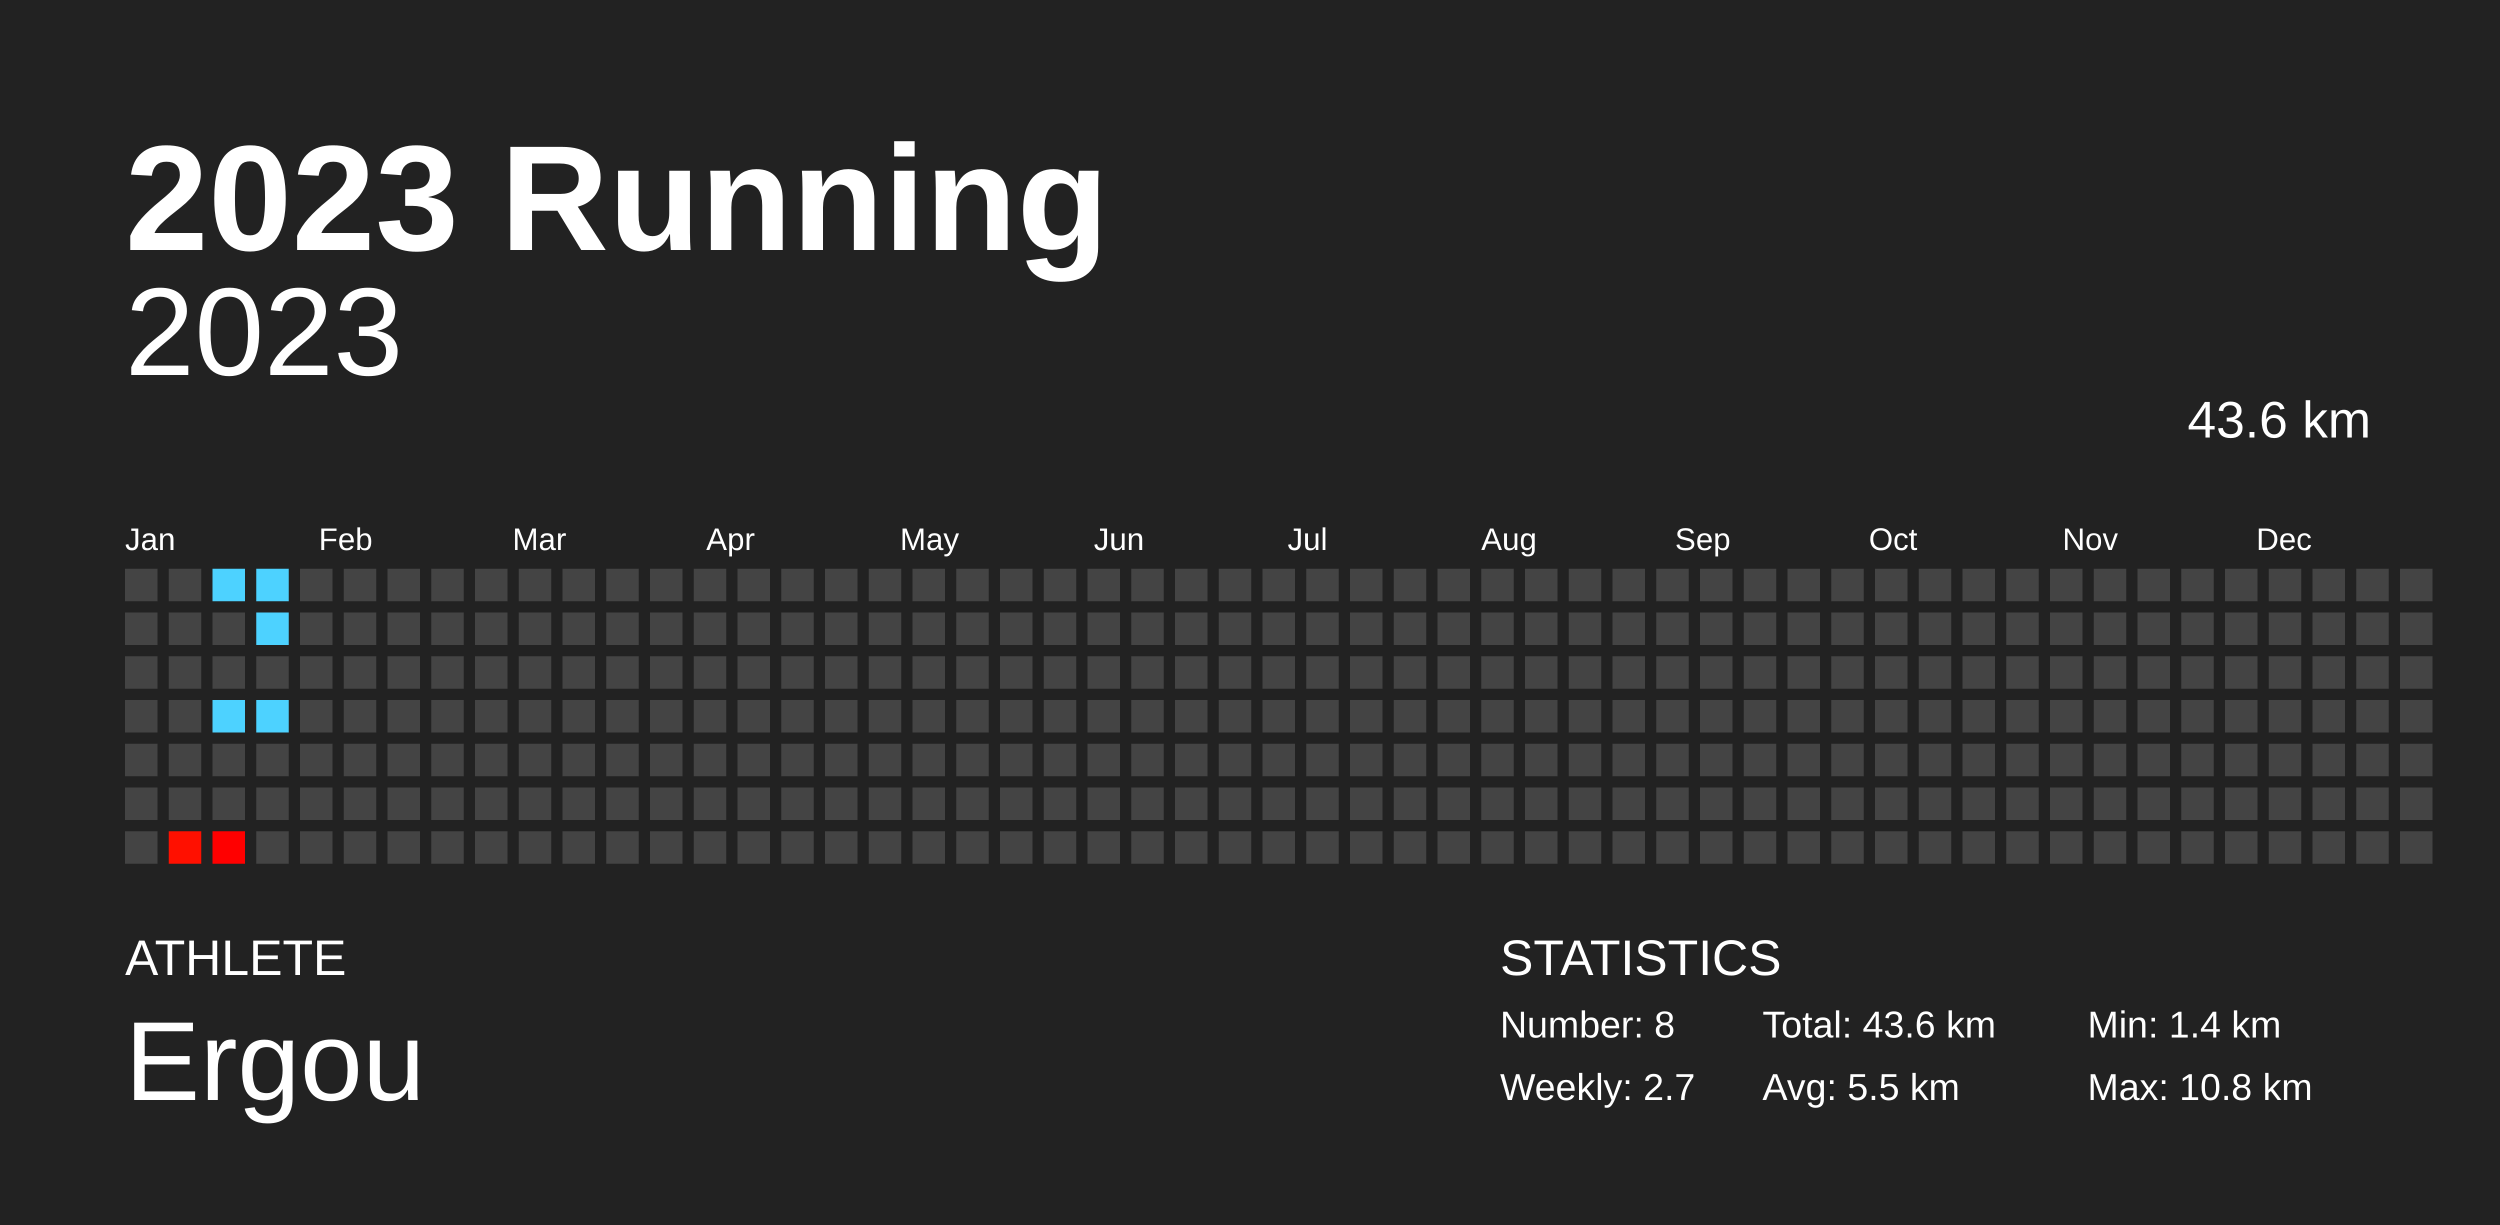
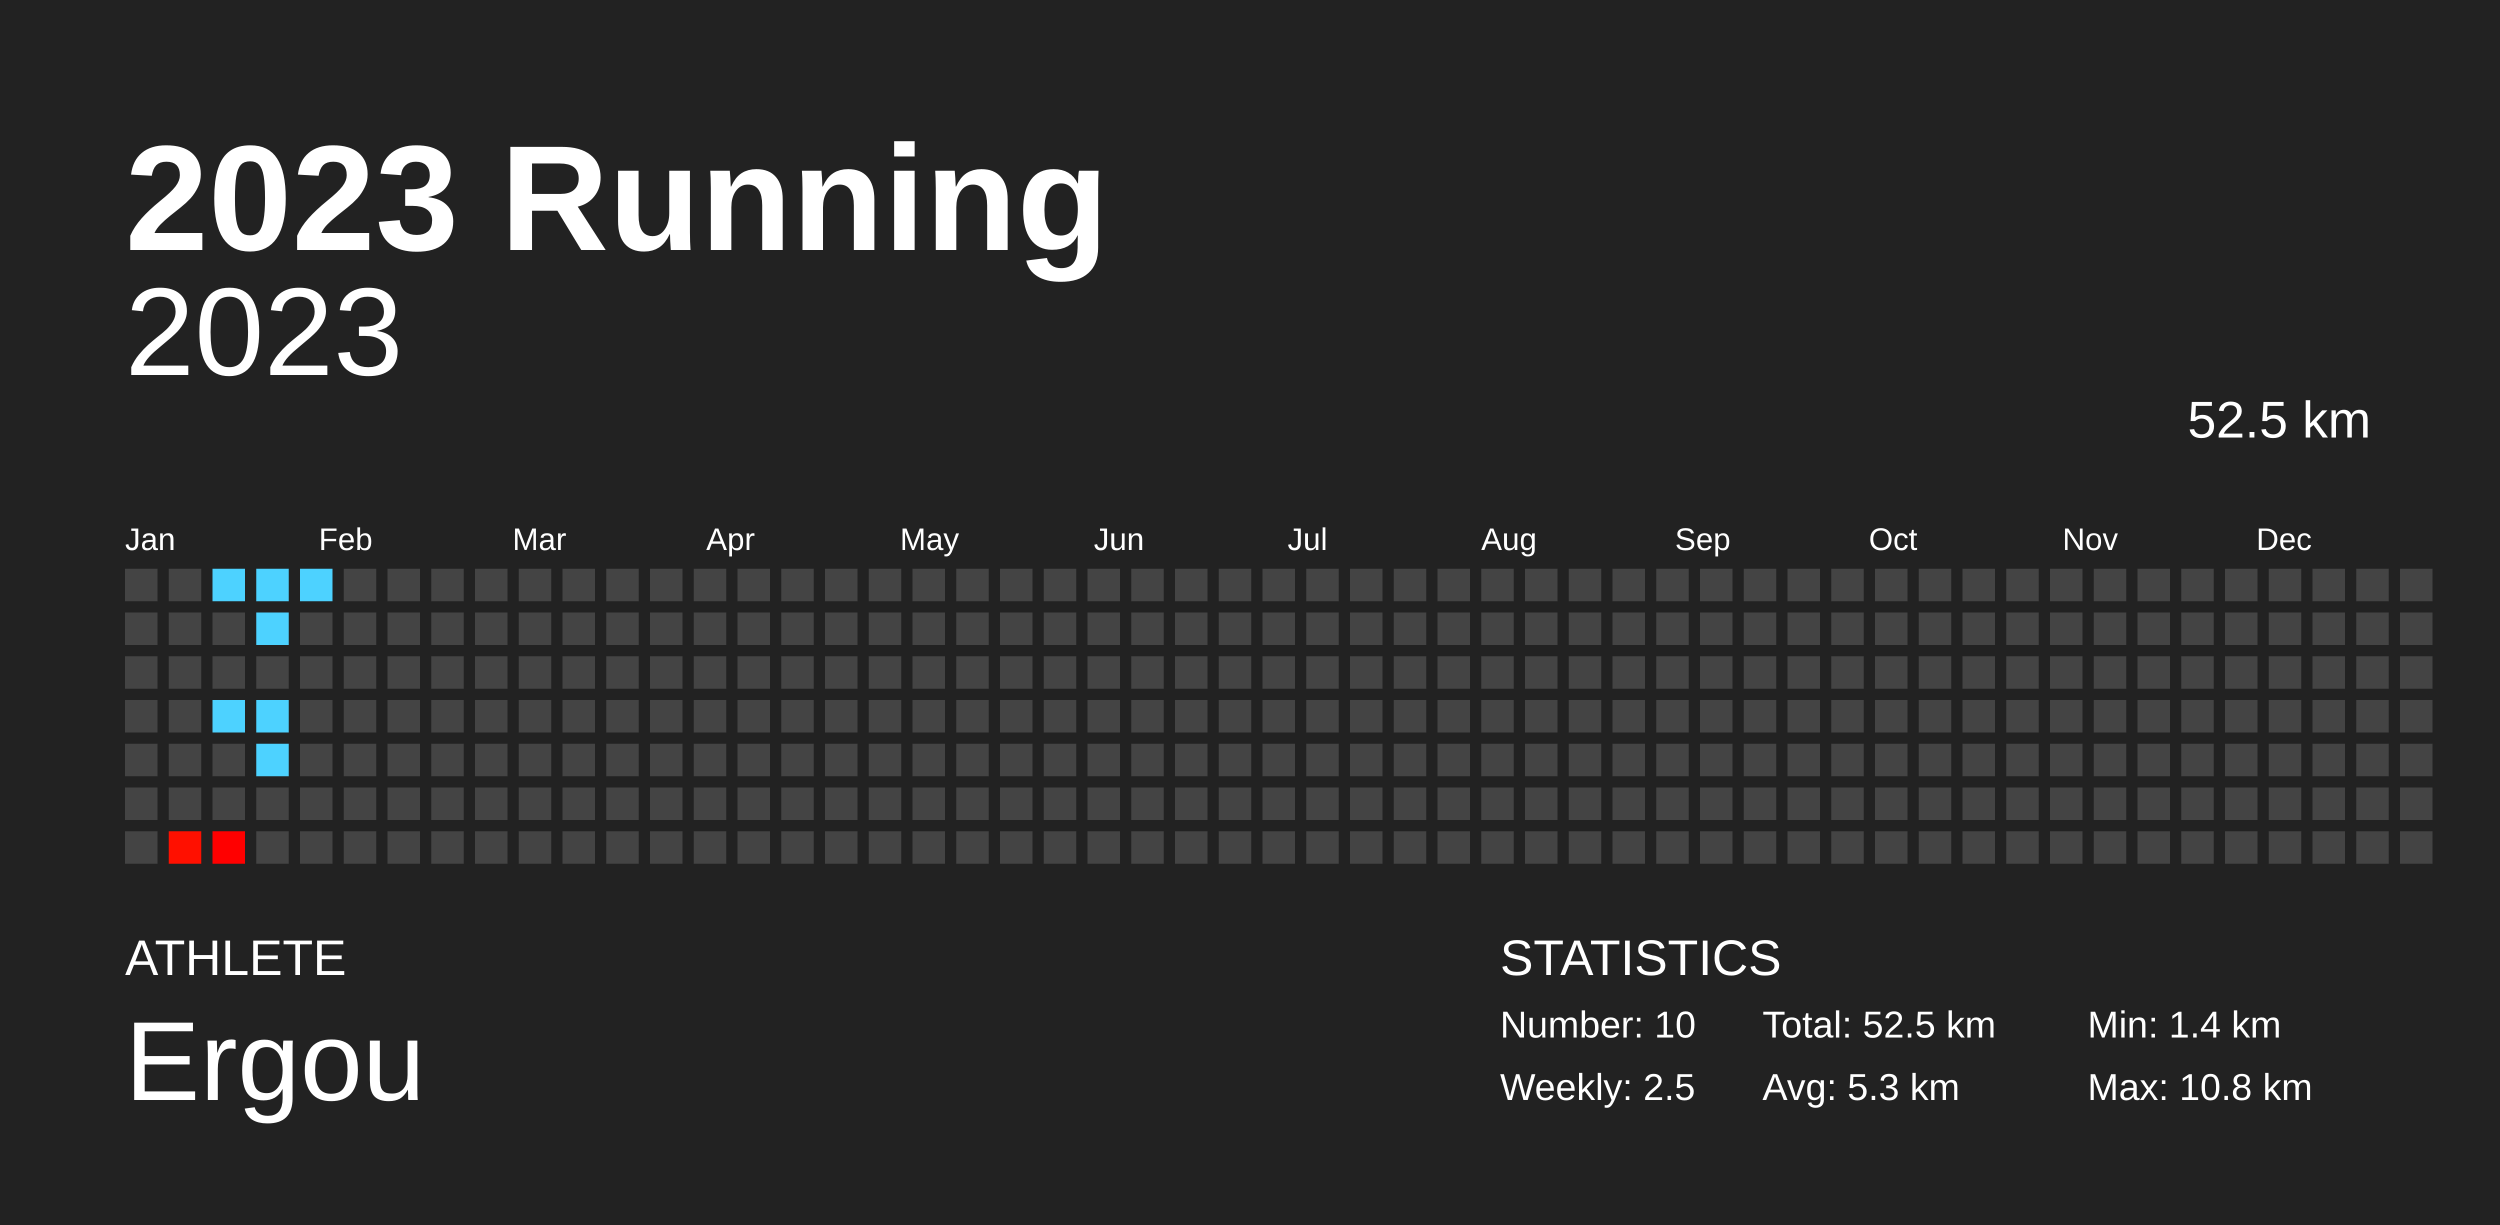
<svg xmlns="http://www.w3.org/2000/svg" baseProfile="full" height="98mm" version="1.1" viewBox="0,0,200,98" width="200mm">
  <defs />
  <rect fill="#222222" height="98" width="200" x="0" y="0" />
  <text fill="#FFFFFF" style="font-size:12px; font-family:Arial; font-weight:bold;" x="10" y="20">2023 Running</text>
  <text fill="#FFFFFF" style="font-size:4px; font-family:Arial" x="10" y="78">ATHLETE</text>
  <text fill="#FFFFFF" style="font-size:9px; font-family:Arial" x="10" y="88">Ergou</text>
  <text fill="#FFFFFF" style="font-size:4px; font-family:Arial" x="120" y="78">STATISTICS</text>
-   <text fill="#FFFFFF" style="font-size:3px; font-family:Arial" x="120" y="83">Number: 8</text>
-   <text fill="#FFFFFF" style="font-size:3px; font-family:Arial" x="120" y="88">Weekly: 2.7</text>
-   <text fill="#FFFFFF" style="font-size:3px; font-family:Arial" x="141" y="83">Total: 43.6 km</text>
-   <text fill="#FFFFFF" style="font-size:3px; font-family:Arial" x="141" y="88">Avg: 5.5 km</text>
+   <text fill="#FFFFFF" style="font-size:3px; font-family:Arial" x="120" y="83">Number: 10</text>
+   <text fill="#FFFFFF" style="font-size:3px; font-family:Arial" x="120" y="88">Weekly: 2.5</text>
+   <text fill="#FFFFFF" style="font-size:3px; font-family:Arial" x="141" y="83">Total: 52.5 km</text>
+   <text fill="#FFFFFF" style="font-size:3px; font-family:Arial" x="141" y="88">Avg: 5.3 km</text>
  <text fill="#FFFFFF" style="font-size:3px; font-family:Arial" x="167" y="83">Min: 1.4 km</text>
  <text fill="#FFFFFF" style="font-size:3px; font-family:Arial" x="167" y="88">Max: 10.8 km</text>
  <text alignment-baseline="hanging" fill="#FFFFFF" style="font-size:10.0px; font-family:Arial;" x="10" y="30">2023</text>
-   <text alignment-baseline="hanging" fill="#FFFFFF" style="font-size:4.125px; font-family:Arial;" x="175" y="35">43.6 km</text>
+   <text alignment-baseline="hanging" fill="#FFFFFF" style="font-size:4.125px; font-family:Arial;" x="175" y="35">52.5 km</text>
  <text fill="#FFFFFF" style="font-size:2.5px; font-family:Arial" x="10.0" y="44">Jan</text>
  <text fill="#FFFFFF" style="font-size:2.5px; font-family:Arial" x="25.5" y="44">Feb</text>
  <text fill="#FFFFFF" style="font-size:2.5px; font-family:Arial" x="41.0" y="44">Mar</text>
  <text fill="#FFFFFF" style="font-size:2.5px; font-family:Arial" x="56.5" y="44">Apr</text>
  <text fill="#FFFFFF" style="font-size:2.5px; font-family:Arial" x="72.0" y="44">May</text>
  <text fill="#FFFFFF" style="font-size:2.5px; font-family:Arial" x="87.5" y="44">Jun</text>
  <text fill="#FFFFFF" style="font-size:2.5px; font-family:Arial" x="103.0" y="44">Jul</text>
  <text fill="#FFFFFF" style="font-size:2.5px; font-family:Arial" x="118.5" y="44">Aug</text>
  <text fill="#FFFFFF" style="font-size:2.5px; font-family:Arial" x="134.0" y="44">Sep</text>
  <text fill="#FFFFFF" style="font-size:2.5px; font-family:Arial" x="149.5" y="44">Oct</text>
  <text fill="#FFFFFF" style="font-size:2.5px; font-family:Arial" x="165.0" y="44">Nov</text>
  <text fill="#FFFFFF" style="font-size:2.5px; font-family:Arial" x="180.5" y="44">Dec</text>
  <rect fill="#444444" height="2.6" width="2.6" x="10.0" y="45.5" />
  <rect fill="#444444" height="2.6" width="2.6" x="10.0" y="49.0" />
  <rect fill="#444444" height="2.6" width="2.6" x="10.0" y="52.5" />
  <rect fill="#444444" height="2.6" width="2.6" x="10.0" y="56.0" />
  <rect fill="#444444" height="2.6" width="2.6" x="10.0" y="59.5" />
  <rect fill="#444444" height="2.6" width="2.6" x="10.0" y="63.0" />
  <rect fill="#444444" height="2.6" width="2.6" x="10.0" y="66.5" />
  <rect fill="#444444" height="2.6" width="2.6" x="13.5" y="45.5" />
  <rect fill="#444444" height="2.6" width="2.6" x="13.5" y="49.0" />
  <rect fill="#444444" height="2.6" width="2.6" x="13.5" y="52.5" />
  <rect fill="#444444" height="2.6" width="2.6" x="13.5" y="56.0" />
  <rect fill="#444444" height="2.6" width="2.6" x="13.5" y="59.5" />
  <rect fill="#444444" height="2.6" width="2.6" x="13.5" y="63.0" />
  <rect fill="#ff1000" height="2.6" width="2.6" x="13.5" y="66.5" />
  <rect fill="#4dd2ff" height="2.6" width="2.6" x="17.0" y="45.5" />
  <rect fill="#444444" height="2.6" width="2.6" x="17.0" y="49.0" />
  <rect fill="#444444" height="2.6" width="2.6" x="17.0" y="52.5" />
  <rect fill="#4dd2ff" height="2.6" width="2.6" x="17.0" y="56.0" />
  <rect fill="#444444" height="2.6" width="2.6" x="17.0" y="59.5" />
  <rect fill="#444444" height="2.6" width="2.6" x="17.0" y="63.0" />
  <rect fill="#ff0000" height="2.6" width="2.6" x="17.0" y="66.5" />
  <rect fill="#4dd2ff" height="2.6" width="2.6" x="20.5" y="45.5" />
  <rect fill="#4dd2ff" height="2.6" width="2.6" x="20.5" y="49.0" />
  <rect fill="#444444" height="2.6" width="2.6" x="20.5" y="52.5" />
  <rect fill="#4dd2ff" height="2.6" width="2.6" x="20.5" y="56.0" />
-   <rect fill="#444444" height="2.6" width="2.6" x="20.5" y="59.5" />
+   <rect fill="#4dd2ff" height="2.6" width="2.6" x="20.5" y="59.5" />
  <rect fill="#444444" height="2.6" width="2.6" x="20.5" y="63.0" />
  <rect fill="#444444" height="2.6" width="2.6" x="20.5" y="66.5" />
-   <rect fill="#444444" height="2.6" width="2.6" x="24.0" y="45.5" />
+   <rect fill="#4dd2ff" height="2.6" width="2.6" x="24.0" y="45.5" />
  <rect fill="#444444" height="2.6" width="2.6" x="24.0" y="49.0" />
  <rect fill="#444444" height="2.6" width="2.6" x="24.0" y="52.5" />
  <rect fill="#444444" height="2.6" width="2.6" x="24.0" y="56.0" />
  <rect fill="#444444" height="2.6" width="2.6" x="24.0" y="59.5" />
  <rect fill="#444444" height="2.6" width="2.6" x="24.0" y="63.0" />
  <rect fill="#444444" height="2.6" width="2.6" x="24.0" y="66.5" />
  <rect fill="#444444" height="2.6" width="2.6" x="27.5" y="45.5" />
  <rect fill="#444444" height="2.6" width="2.6" x="27.5" y="49.0" />
  <rect fill="#444444" height="2.6" width="2.6" x="27.5" y="52.5" />
  <rect fill="#444444" height="2.6" width="2.6" x="27.5" y="56.0" />
  <rect fill="#444444" height="2.6" width="2.6" x="27.5" y="59.5" />
  <rect fill="#444444" height="2.6" width="2.6" x="27.5" y="63.0" />
  <rect fill="#444444" height="2.6" width="2.6" x="27.5" y="66.5" />
  <rect fill="#444444" height="2.6" width="2.6" x="31.0" y="45.5" />
  <rect fill="#444444" height="2.6" width="2.6" x="31.0" y="49.0" />
  <rect fill="#444444" height="2.6" width="2.6" x="31.0" y="52.5" />
  <rect fill="#444444" height="2.6" width="2.6" x="31.0" y="56.0" />
  <rect fill="#444444" height="2.6" width="2.6" x="31.0" y="59.5" />
  <rect fill="#444444" height="2.6" width="2.6" x="31.0" y="63.0" />
  <rect fill="#444444" height="2.6" width="2.6" x="31.0" y="66.5" />
  <rect fill="#444444" height="2.6" width="2.6" x="34.5" y="45.5" />
  <rect fill="#444444" height="2.6" width="2.6" x="34.5" y="49.0" />
  <rect fill="#444444" height="2.6" width="2.6" x="34.5" y="52.5" />
  <rect fill="#444444" height="2.6" width="2.6" x="34.5" y="56.0" />
  <rect fill="#444444" height="2.6" width="2.6" x="34.5" y="59.5" />
  <rect fill="#444444" height="2.6" width="2.6" x="34.5" y="63.0" />
  <rect fill="#444444" height="2.6" width="2.6" x="34.5" y="66.5" />
  <rect fill="#444444" height="2.6" width="2.6" x="38.0" y="45.5" />
  <rect fill="#444444" height="2.6" width="2.6" x="38.0" y="49.0" />
  <rect fill="#444444" height="2.6" width="2.6" x="38.0" y="52.5" />
  <rect fill="#444444" height="2.6" width="2.6" x="38.0" y="56.0" />
  <rect fill="#444444" height="2.6" width="2.6" x="38.0" y="59.5" />
  <rect fill="#444444" height="2.6" width="2.6" x="38.0" y="63.0" />
  <rect fill="#444444" height="2.6" width="2.6" x="38.0" y="66.5" />
  <rect fill="#444444" height="2.6" width="2.6" x="41.5" y="45.5" />
  <rect fill="#444444" height="2.6" width="2.6" x="41.5" y="49.0" />
  <rect fill="#444444" height="2.6" width="2.6" x="41.5" y="52.5" />
  <rect fill="#444444" height="2.6" width="2.6" x="41.5" y="56.0" />
  <rect fill="#444444" height="2.6" width="2.6" x="41.5" y="59.5" />
  <rect fill="#444444" height="2.6" width="2.6" x="41.5" y="63.0" />
  <rect fill="#444444" height="2.6" width="2.6" x="41.5" y="66.5" />
  <rect fill="#444444" height="2.6" width="2.6" x="45.0" y="45.5" />
  <rect fill="#444444" height="2.6" width="2.6" x="45.0" y="49.0" />
  <rect fill="#444444" height="2.6" width="2.6" x="45.0" y="52.5" />
  <rect fill="#444444" height="2.6" width="2.6" x="45.0" y="56.0" />
  <rect fill="#444444" height="2.6" width="2.6" x="45.0" y="59.5" />
  <rect fill="#444444" height="2.6" width="2.6" x="45.0" y="63.0" />
  <rect fill="#444444" height="2.6" width="2.6" x="45.0" y="66.5" />
  <rect fill="#444444" height="2.6" width="2.6" x="48.5" y="45.5" />
  <rect fill="#444444" height="2.6" width="2.6" x="48.5" y="49.0" />
  <rect fill="#444444" height="2.6" width="2.6" x="48.5" y="52.5" />
  <rect fill="#444444" height="2.6" width="2.6" x="48.5" y="56.0" />
  <rect fill="#444444" height="2.6" width="2.6" x="48.5" y="59.5" />
  <rect fill="#444444" height="2.6" width="2.6" x="48.5" y="63.0" />
  <rect fill="#444444" height="2.6" width="2.6" x="48.5" y="66.5" />
  <rect fill="#444444" height="2.6" width="2.6" x="52.0" y="45.5" />
  <rect fill="#444444" height="2.6" width="2.6" x="52.0" y="49.0" />
  <rect fill="#444444" height="2.6" width="2.6" x="52.0" y="52.5" />
  <rect fill="#444444" height="2.6" width="2.6" x="52.0" y="56.0" />
  <rect fill="#444444" height="2.6" width="2.6" x="52.0" y="59.5" />
  <rect fill="#444444" height="2.6" width="2.6" x="52.0" y="63.0" />
  <rect fill="#444444" height="2.6" width="2.6" x="52.0" y="66.5" />
  <rect fill="#444444" height="2.6" width="2.6" x="55.5" y="45.5" />
  <rect fill="#444444" height="2.6" width="2.6" x="55.5" y="49.0" />
  <rect fill="#444444" height="2.6" width="2.6" x="55.5" y="52.5" />
  <rect fill="#444444" height="2.6" width="2.6" x="55.5" y="56.0" />
  <rect fill="#444444" height="2.6" width="2.6" x="55.5" y="59.5" />
  <rect fill="#444444" height="2.6" width="2.6" x="55.5" y="63.0" />
  <rect fill="#444444" height="2.6" width="2.6" x="55.5" y="66.5" />
  <rect fill="#444444" height="2.6" width="2.6" x="59.0" y="45.5" />
  <rect fill="#444444" height="2.6" width="2.6" x="59.0" y="49.0" />
  <rect fill="#444444" height="2.6" width="2.6" x="59.0" y="52.5" />
  <rect fill="#444444" height="2.6" width="2.6" x="59.0" y="56.0" />
  <rect fill="#444444" height="2.6" width="2.6" x="59.0" y="59.5" />
  <rect fill="#444444" height="2.6" width="2.6" x="59.0" y="63.0" />
  <rect fill="#444444" height="2.6" width="2.6" x="59.0" y="66.5" />
  <rect fill="#444444" height="2.6" width="2.6" x="62.5" y="45.5" />
  <rect fill="#444444" height="2.6" width="2.6" x="62.5" y="49.0" />
  <rect fill="#444444" height="2.6" width="2.6" x="62.5" y="52.5" />
  <rect fill="#444444" height="2.6" width="2.6" x="62.5" y="56.0" />
  <rect fill="#444444" height="2.6" width="2.6" x="62.5" y="59.5" />
  <rect fill="#444444" height="2.6" width="2.6" x="62.5" y="63.0" />
  <rect fill="#444444" height="2.6" width="2.6" x="62.5" y="66.5" />
  <rect fill="#444444" height="2.6" width="2.6" x="66.0" y="45.5" />
  <rect fill="#444444" height="2.6" width="2.6" x="66.0" y="49.0" />
  <rect fill="#444444" height="2.6" width="2.6" x="66.0" y="52.5" />
  <rect fill="#444444" height="2.6" width="2.6" x="66.0" y="56.0" />
  <rect fill="#444444" height="2.6" width="2.6" x="66.0" y="59.5" />
  <rect fill="#444444" height="2.6" width="2.6" x="66.0" y="63.0" />
  <rect fill="#444444" height="2.6" width="2.6" x="66.0" y="66.5" />
  <rect fill="#444444" height="2.6" width="2.6" x="69.5" y="45.5" />
  <rect fill="#444444" height="2.6" width="2.6" x="69.5" y="49.0" />
  <rect fill="#444444" height="2.6" width="2.6" x="69.5" y="52.5" />
  <rect fill="#444444" height="2.6" width="2.6" x="69.5" y="56.0" />
  <rect fill="#444444" height="2.6" width="2.6" x="69.5" y="59.5" />
  <rect fill="#444444" height="2.6" width="2.6" x="69.5" y="63.0" />
  <rect fill="#444444" height="2.6" width="2.6" x="69.5" y="66.5" />
  <rect fill="#444444" height="2.6" width="2.6" x="73.0" y="45.5" />
  <rect fill="#444444" height="2.6" width="2.6" x="73.0" y="49.0" />
  <rect fill="#444444" height="2.6" width="2.6" x="73.0" y="52.5" />
  <rect fill="#444444" height="2.6" width="2.6" x="73.0" y="56.0" />
  <rect fill="#444444" height="2.6" width="2.6" x="73.0" y="59.5" />
  <rect fill="#444444" height="2.6" width="2.6" x="73.0" y="63.0" />
  <rect fill="#444444" height="2.6" width="2.6" x="73.0" y="66.5" />
  <rect fill="#444444" height="2.6" width="2.6" x="76.5" y="45.5" />
  <rect fill="#444444" height="2.6" width="2.6" x="76.5" y="49.0" />
  <rect fill="#444444" height="2.6" width="2.6" x="76.5" y="52.5" />
  <rect fill="#444444" height="2.6" width="2.6" x="76.5" y="56.0" />
  <rect fill="#444444" height="2.6" width="2.6" x="76.5" y="59.5" />
  <rect fill="#444444" height="2.6" width="2.6" x="76.5" y="63.0" />
  <rect fill="#444444" height="2.6" width="2.6" x="76.5" y="66.5" />
  <rect fill="#444444" height="2.6" width="2.6" x="80.0" y="45.5" />
  <rect fill="#444444" height="2.6" width="2.6" x="80.0" y="49.0" />
  <rect fill="#444444" height="2.6" width="2.6" x="80.0" y="52.5" />
  <rect fill="#444444" height="2.6" width="2.6" x="80.0" y="56.0" />
  <rect fill="#444444" height="2.6" width="2.6" x="80.0" y="59.5" />
  <rect fill="#444444" height="2.6" width="2.6" x="80.0" y="63.0" />
  <rect fill="#444444" height="2.6" width="2.6" x="80.0" y="66.5" />
  <rect fill="#444444" height="2.6" width="2.6" x="83.5" y="45.5" />
  <rect fill="#444444" height="2.6" width="2.6" x="83.5" y="49.0" />
  <rect fill="#444444" height="2.6" width="2.6" x="83.5" y="52.5" />
  <rect fill="#444444" height="2.6" width="2.6" x="83.5" y="56.0" />
  <rect fill="#444444" height="2.6" width="2.6" x="83.5" y="59.5" />
  <rect fill="#444444" height="2.6" width="2.6" x="83.5" y="63.0" />
  <rect fill="#444444" height="2.6" width="2.6" x="83.5" y="66.5" />
  <rect fill="#444444" height="2.6" width="2.6" x="87.0" y="45.5" />
  <rect fill="#444444" height="2.6" width="2.6" x="87.0" y="49.0" />
  <rect fill="#444444" height="2.6" width="2.6" x="87.0" y="52.5" />
  <rect fill="#444444" height="2.6" width="2.6" x="87.0" y="56.0" />
  <rect fill="#444444" height="2.6" width="2.6" x="87.0" y="59.5" />
  <rect fill="#444444" height="2.6" width="2.6" x="87.0" y="63.0" />
  <rect fill="#444444" height="2.6" width="2.6" x="87.0" y="66.5" />
  <rect fill="#444444" height="2.6" width="2.6" x="90.5" y="45.5" />
  <rect fill="#444444" height="2.6" width="2.6" x="90.5" y="49.0" />
  <rect fill="#444444" height="2.6" width="2.6" x="90.5" y="52.5" />
  <rect fill="#444444" height="2.6" width="2.6" x="90.5" y="56.0" />
  <rect fill="#444444" height="2.6" width="2.6" x="90.5" y="59.5" />
  <rect fill="#444444" height="2.6" width="2.6" x="90.5" y="63.0" />
  <rect fill="#444444" height="2.6" width="2.6" x="90.5" y="66.5" />
  <rect fill="#444444" height="2.6" width="2.6" x="94.0" y="45.5" />
  <rect fill="#444444" height="2.6" width="2.6" x="94.0" y="49.0" />
  <rect fill="#444444" height="2.6" width="2.6" x="94.0" y="52.5" />
  <rect fill="#444444" height="2.6" width="2.6" x="94.0" y="56.0" />
  <rect fill="#444444" height="2.6" width="2.6" x="94.0" y="59.5" />
  <rect fill="#444444" height="2.6" width="2.6" x="94.0" y="63.0" />
  <rect fill="#444444" height="2.6" width="2.6" x="94.0" y="66.5" />
  <rect fill="#444444" height="2.6" width="2.6" x="97.5" y="45.5" />
  <rect fill="#444444" height="2.6" width="2.6" x="97.5" y="49.0" />
  <rect fill="#444444" height="2.6" width="2.6" x="97.5" y="52.5" />
  <rect fill="#444444" height="2.6" width="2.6" x="97.5" y="56.0" />
  <rect fill="#444444" height="2.6" width="2.6" x="97.5" y="59.5" />
  <rect fill="#444444" height="2.6" width="2.6" x="97.5" y="63.0" />
  <rect fill="#444444" height="2.6" width="2.6" x="97.5" y="66.5" />
  <rect fill="#444444" height="2.6" width="2.6" x="101.0" y="45.5" />
  <rect fill="#444444" height="2.6" width="2.6" x="101.0" y="49.0" />
  <rect fill="#444444" height="2.6" width="2.6" x="101.0" y="52.5" />
  <rect fill="#444444" height="2.6" width="2.6" x="101.0" y="56.0" />
  <rect fill="#444444" height="2.6" width="2.6" x="101.0" y="59.5" />
  <rect fill="#444444" height="2.6" width="2.6" x="101.0" y="63.0" />
  <rect fill="#444444" height="2.6" width="2.6" x="101.0" y="66.5" />
  <rect fill="#444444" height="2.6" width="2.6" x="104.5" y="45.5" />
  <rect fill="#444444" height="2.6" width="2.6" x="104.5" y="49.0" />
  <rect fill="#444444" height="2.6" width="2.6" x="104.5" y="52.5" />
  <rect fill="#444444" height="2.6" width="2.6" x="104.5" y="56.0" />
  <rect fill="#444444" height="2.6" width="2.6" x="104.5" y="59.5" />
  <rect fill="#444444" height="2.6" width="2.6" x="104.5" y="63.0" />
  <rect fill="#444444" height="2.6" width="2.6" x="104.5" y="66.5" />
  <rect fill="#444444" height="2.6" width="2.6" x="108.0" y="45.5" />
  <rect fill="#444444" height="2.6" width="2.6" x="108.0" y="49.0" />
  <rect fill="#444444" height="2.6" width="2.6" x="108.0" y="52.5" />
  <rect fill="#444444" height="2.6" width="2.6" x="108.0" y="56.0" />
  <rect fill="#444444" height="2.6" width="2.6" x="108.0" y="59.5" />
  <rect fill="#444444" height="2.6" width="2.6" x="108.0" y="63.0" />
  <rect fill="#444444" height="2.6" width="2.6" x="108.0" y="66.5" />
  <rect fill="#444444" height="2.6" width="2.6" x="111.5" y="45.5" />
  <rect fill="#444444" height="2.6" width="2.6" x="111.5" y="49.0" />
  <rect fill="#444444" height="2.6" width="2.6" x="111.5" y="52.5" />
  <rect fill="#444444" height="2.6" width="2.6" x="111.5" y="56.0" />
  <rect fill="#444444" height="2.6" width="2.6" x="111.5" y="59.5" />
  <rect fill="#444444" height="2.6" width="2.6" x="111.5" y="63.0" />
  <rect fill="#444444" height="2.6" width="2.6" x="111.5" y="66.5" />
  <rect fill="#444444" height="2.6" width="2.6" x="115.0" y="45.5" />
  <rect fill="#444444" height="2.6" width="2.6" x="115.0" y="49.0" />
  <rect fill="#444444" height="2.6" width="2.6" x="115.0" y="52.5" />
  <rect fill="#444444" height="2.6" width="2.6" x="115.0" y="56.0" />
  <rect fill="#444444" height="2.6" width="2.6" x="115.0" y="59.5" />
  <rect fill="#444444" height="2.6" width="2.6" x="115.0" y="63.0" />
  <rect fill="#444444" height="2.6" width="2.6" x="115.0" y="66.5" />
  <rect fill="#444444" height="2.6" width="2.6" x="118.5" y="45.5" />
  <rect fill="#444444" height="2.6" width="2.6" x="118.5" y="49.0" />
  <rect fill="#444444" height="2.6" width="2.6" x="118.5" y="52.5" />
  <rect fill="#444444" height="2.6" width="2.6" x="118.5" y="56.0" />
  <rect fill="#444444" height="2.6" width="2.6" x="118.5" y="59.5" />
  <rect fill="#444444" height="2.6" width="2.6" x="118.5" y="63.0" />
  <rect fill="#444444" height="2.6" width="2.6" x="118.5" y="66.5" />
  <rect fill="#444444" height="2.6" width="2.6" x="122.0" y="45.5" />
  <rect fill="#444444" height="2.6" width="2.6" x="122.0" y="49.0" />
  <rect fill="#444444" height="2.6" width="2.6" x="122.0" y="52.5" />
  <rect fill="#444444" height="2.6" width="2.6" x="122.0" y="56.0" />
  <rect fill="#444444" height="2.6" width="2.6" x="122.0" y="59.5" />
  <rect fill="#444444" height="2.6" width="2.6" x="122.0" y="63.0" />
  <rect fill="#444444" height="2.6" width="2.6" x="122.0" y="66.5" />
  <rect fill="#444444" height="2.6" width="2.6" x="125.5" y="45.5" />
  <rect fill="#444444" height="2.6" width="2.6" x="125.5" y="49.0" />
  <rect fill="#444444" height="2.6" width="2.6" x="125.5" y="52.5" />
  <rect fill="#444444" height="2.6" width="2.6" x="125.5" y="56.0" />
  <rect fill="#444444" height="2.6" width="2.6" x="125.5" y="59.5" />
  <rect fill="#444444" height="2.6" width="2.6" x="125.5" y="63.0" />
  <rect fill="#444444" height="2.6" width="2.6" x="125.5" y="66.5" />
  <rect fill="#444444" height="2.6" width="2.6" x="129.0" y="45.5" />
  <rect fill="#444444" height="2.6" width="2.6" x="129.0" y="49.0" />
  <rect fill="#444444" height="2.6" width="2.6" x="129.0" y="52.5" />
  <rect fill="#444444" height="2.6" width="2.6" x="129.0" y="56.0" />
  <rect fill="#444444" height="2.6" width="2.6" x="129.0" y="59.5" />
  <rect fill="#444444" height="2.6" width="2.6" x="129.0" y="63.0" />
  <rect fill="#444444" height="2.6" width="2.6" x="129.0" y="66.5" />
  <rect fill="#444444" height="2.6" width="2.6" x="132.5" y="45.5" />
  <rect fill="#444444" height="2.6" width="2.6" x="132.5" y="49.0" />
  <rect fill="#444444" height="2.6" width="2.6" x="132.5" y="52.5" />
  <rect fill="#444444" height="2.6" width="2.6" x="132.5" y="56.0" />
  <rect fill="#444444" height="2.6" width="2.6" x="132.5" y="59.5" />
  <rect fill="#444444" height="2.6" width="2.6" x="132.5" y="63.0" />
  <rect fill="#444444" height="2.6" width="2.6" x="132.5" y="66.5" />
  <rect fill="#444444" height="2.6" width="2.6" x="136.0" y="45.5" />
  <rect fill="#444444" height="2.6" width="2.6" x="136.0" y="49.0" />
  <rect fill="#444444" height="2.6" width="2.6" x="136.0" y="52.5" />
  <rect fill="#444444" height="2.6" width="2.6" x="136.0" y="56.0" />
  <rect fill="#444444" height="2.6" width="2.6" x="136.0" y="59.5" />
  <rect fill="#444444" height="2.6" width="2.6" x="136.0" y="63.0" />
  <rect fill="#444444" height="2.6" width="2.6" x="136.0" y="66.5" />
  <rect fill="#444444" height="2.6" width="2.6" x="139.5" y="45.5" />
  <rect fill="#444444" height="2.6" width="2.6" x="139.5" y="49.0" />
  <rect fill="#444444" height="2.6" width="2.6" x="139.5" y="52.5" />
  <rect fill="#444444" height="2.6" width="2.6" x="139.5" y="56.0" />
  <rect fill="#444444" height="2.6" width="2.6" x="139.5" y="59.5" />
  <rect fill="#444444" height="2.6" width="2.6" x="139.5" y="63.0" />
  <rect fill="#444444" height="2.6" width="2.6" x="139.5" y="66.5" />
  <rect fill="#444444" height="2.6" width="2.6" x="143.0" y="45.5" />
  <rect fill="#444444" height="2.6" width="2.6" x="143.0" y="49.0" />
  <rect fill="#444444" height="2.6" width="2.6" x="143.0" y="52.5" />
  <rect fill="#444444" height="2.6" width="2.6" x="143.0" y="56.0" />
  <rect fill="#444444" height="2.6" width="2.6" x="143.0" y="59.5" />
  <rect fill="#444444" height="2.6" width="2.6" x="143.0" y="63.0" />
  <rect fill="#444444" height="2.6" width="2.6" x="143.0" y="66.5" />
  <rect fill="#444444" height="2.6" width="2.6" x="146.5" y="45.5" />
  <rect fill="#444444" height="2.6" width="2.6" x="146.5" y="49.0" />
  <rect fill="#444444" height="2.6" width="2.6" x="146.5" y="52.5" />
  <rect fill="#444444" height="2.6" width="2.6" x="146.5" y="56.0" />
  <rect fill="#444444" height="2.6" width="2.6" x="146.5" y="59.5" />
  <rect fill="#444444" height="2.6" width="2.6" x="146.5" y="63.0" />
  <rect fill="#444444" height="2.6" width="2.6" x="146.5" y="66.5" />
  <rect fill="#444444" height="2.6" width="2.6" x="150.0" y="45.5" />
  <rect fill="#444444" height="2.6" width="2.6" x="150.0" y="49.0" />
  <rect fill="#444444" height="2.6" width="2.6" x="150.0" y="52.5" />
  <rect fill="#444444" height="2.6" width="2.6" x="150.0" y="56.0" />
  <rect fill="#444444" height="2.6" width="2.6" x="150.0" y="59.5" />
  <rect fill="#444444" height="2.6" width="2.6" x="150.0" y="63.0" />
  <rect fill="#444444" height="2.6" width="2.6" x="150.0" y="66.5" />
  <rect fill="#444444" height="2.6" width="2.6" x="153.5" y="45.5" />
  <rect fill="#444444" height="2.6" width="2.6" x="153.5" y="49.0" />
  <rect fill="#444444" height="2.6" width="2.6" x="153.5" y="52.5" />
  <rect fill="#444444" height="2.6" width="2.6" x="153.5" y="56.0" />
  <rect fill="#444444" height="2.6" width="2.6" x="153.5" y="59.5" />
  <rect fill="#444444" height="2.6" width="2.6" x="153.5" y="63.0" />
  <rect fill="#444444" height="2.6" width="2.6" x="153.5" y="66.5" />
  <rect fill="#444444" height="2.6" width="2.6" x="157.0" y="45.5" />
  <rect fill="#444444" height="2.6" width="2.6" x="157.0" y="49.0" />
  <rect fill="#444444" height="2.6" width="2.6" x="157.0" y="52.5" />
  <rect fill="#444444" height="2.6" width="2.6" x="157.0" y="56.0" />
  <rect fill="#444444" height="2.6" width="2.6" x="157.0" y="59.5" />
  <rect fill="#444444" height="2.6" width="2.6" x="157.0" y="63.0" />
  <rect fill="#444444" height="2.6" width="2.6" x="157.0" y="66.5" />
  <rect fill="#444444" height="2.6" width="2.6" x="160.5" y="45.5" />
  <rect fill="#444444" height="2.6" width="2.6" x="160.5" y="49.0" />
  <rect fill="#444444" height="2.6" width="2.6" x="160.5" y="52.5" />
  <rect fill="#444444" height="2.6" width="2.6" x="160.5" y="56.0" />
  <rect fill="#444444" height="2.6" width="2.6" x="160.5" y="59.5" />
  <rect fill="#444444" height="2.6" width="2.6" x="160.5" y="63.0" />
  <rect fill="#444444" height="2.6" width="2.6" x="160.5" y="66.5" />
  <rect fill="#444444" height="2.6" width="2.6" x="164.0" y="45.5" />
  <rect fill="#444444" height="2.6" width="2.6" x="164.0" y="49.0" />
  <rect fill="#444444" height="2.6" width="2.6" x="164.0" y="52.5" />
  <rect fill="#444444" height="2.6" width="2.6" x="164.0" y="56.0" />
  <rect fill="#444444" height="2.6" width="2.6" x="164.0" y="59.5" />
  <rect fill="#444444" height="2.6" width="2.6" x="164.0" y="63.0" />
  <rect fill="#444444" height="2.6" width="2.6" x="164.0" y="66.5" />
  <rect fill="#444444" height="2.6" width="2.6" x="167.5" y="45.5" />
  <rect fill="#444444" height="2.6" width="2.6" x="167.5" y="49.0" />
  <rect fill="#444444" height="2.6" width="2.6" x="167.5" y="52.5" />
  <rect fill="#444444" height="2.6" width="2.6" x="167.5" y="56.0" />
  <rect fill="#444444" height="2.6" width="2.6" x="167.5" y="59.5" />
  <rect fill="#444444" height="2.6" width="2.6" x="167.5" y="63.0" />
  <rect fill="#444444" height="2.6" width="2.6" x="167.5" y="66.5" />
  <rect fill="#444444" height="2.6" width="2.6" x="171.0" y="45.5" />
  <rect fill="#444444" height="2.6" width="2.6" x="171.0" y="49.0" />
  <rect fill="#444444" height="2.6" width="2.6" x="171.0" y="52.5" />
  <rect fill="#444444" height="2.6" width="2.6" x="171.0" y="56.0" />
  <rect fill="#444444" height="2.6" width="2.6" x="171.0" y="59.5" />
  <rect fill="#444444" height="2.6" width="2.6" x="171.0" y="63.0" />
  <rect fill="#444444" height="2.6" width="2.6" x="171.0" y="66.5" />
  <rect fill="#444444" height="2.6" width="2.6" x="174.5" y="45.5" />
  <rect fill="#444444" height="2.6" width="2.6" x="174.5" y="49.0" />
  <rect fill="#444444" height="2.6" width="2.6" x="174.5" y="52.5" />
  <rect fill="#444444" height="2.6" width="2.6" x="174.5" y="56.0" />
  <rect fill="#444444" height="2.6" width="2.6" x="174.5" y="59.5" />
  <rect fill="#444444" height="2.6" width="2.6" x="174.5" y="63.0" />
  <rect fill="#444444" height="2.6" width="2.6" x="174.5" y="66.5" />
  <rect fill="#444444" height="2.6" width="2.6" x="178.0" y="45.5" />
  <rect fill="#444444" height="2.6" width="2.6" x="178.0" y="49.0" />
  <rect fill="#444444" height="2.6" width="2.6" x="178.0" y="52.5" />
  <rect fill="#444444" height="2.6" width="2.6" x="178.0" y="56.0" />
  <rect fill="#444444" height="2.6" width="2.6" x="178.0" y="59.5" />
  <rect fill="#444444" height="2.6" width="2.6" x="178.0" y="63.0" />
  <rect fill="#444444" height="2.6" width="2.6" x="178.0" y="66.5" />
  <rect fill="#444444" height="2.6" width="2.6" x="181.5" y="45.5" />
  <rect fill="#444444" height="2.6" width="2.6" x="181.5" y="49.0" />
  <rect fill="#444444" height="2.6" width="2.6" x="181.5" y="52.5" />
  <rect fill="#444444" height="2.6" width="2.6" x="181.5" y="56.0" />
  <rect fill="#444444" height="2.6" width="2.6" x="181.5" y="59.5" />
  <rect fill="#444444" height="2.6" width="2.6" x="181.5" y="63.0" />
  <rect fill="#444444" height="2.6" width="2.6" x="181.5" y="66.5" />
  <rect fill="#444444" height="2.6" width="2.6" x="185.0" y="45.5" />
  <rect fill="#444444" height="2.6" width="2.6" x="185.0" y="49.0" />
  <rect fill="#444444" height="2.6" width="2.6" x="185.0" y="52.5" />
  <rect fill="#444444" height="2.6" width="2.6" x="185.0" y="56.0" />
  <rect fill="#444444" height="2.6" width="2.6" x="185.0" y="59.5" />
  <rect fill="#444444" height="2.6" width="2.6" x="185.0" y="63.0" />
  <rect fill="#444444" height="2.6" width="2.6" x="185.0" y="66.5" />
  <rect fill="#444444" height="2.6" width="2.6" x="188.5" y="45.5" />
  <rect fill="#444444" height="2.6" width="2.6" x="188.5" y="49.0" />
  <rect fill="#444444" height="2.6" width="2.6" x="188.5" y="52.5" />
  <rect fill="#444444" height="2.6" width="2.6" x="188.5" y="56.0" />
  <rect fill="#444444" height="2.6" width="2.6" x="188.5" y="59.5" />
  <rect fill="#444444" height="2.6" width="2.6" x="188.5" y="63.0" />
  <rect fill="#444444" height="2.6" width="2.6" x="188.5" y="66.5" />
  <rect fill="#444444" height="2.6" width="2.6" x="192.0" y="45.5" />
  <rect fill="#444444" height="2.6" width="2.6" x="192.0" y="49.0" />
  <rect fill="#444444" height="2.6" width="2.6" x="192.0" y="52.5" />
  <rect fill="#444444" height="2.6" width="2.6" x="192.0" y="56.0" />
  <rect fill="#444444" height="2.6" width="2.6" x="192.0" y="59.5" />
  <rect fill="#444444" height="2.6" width="2.6" x="192.0" y="63.0" />
  <rect fill="#444444" height="2.6" width="2.6" x="192.0" y="66.5" />
</svg>
